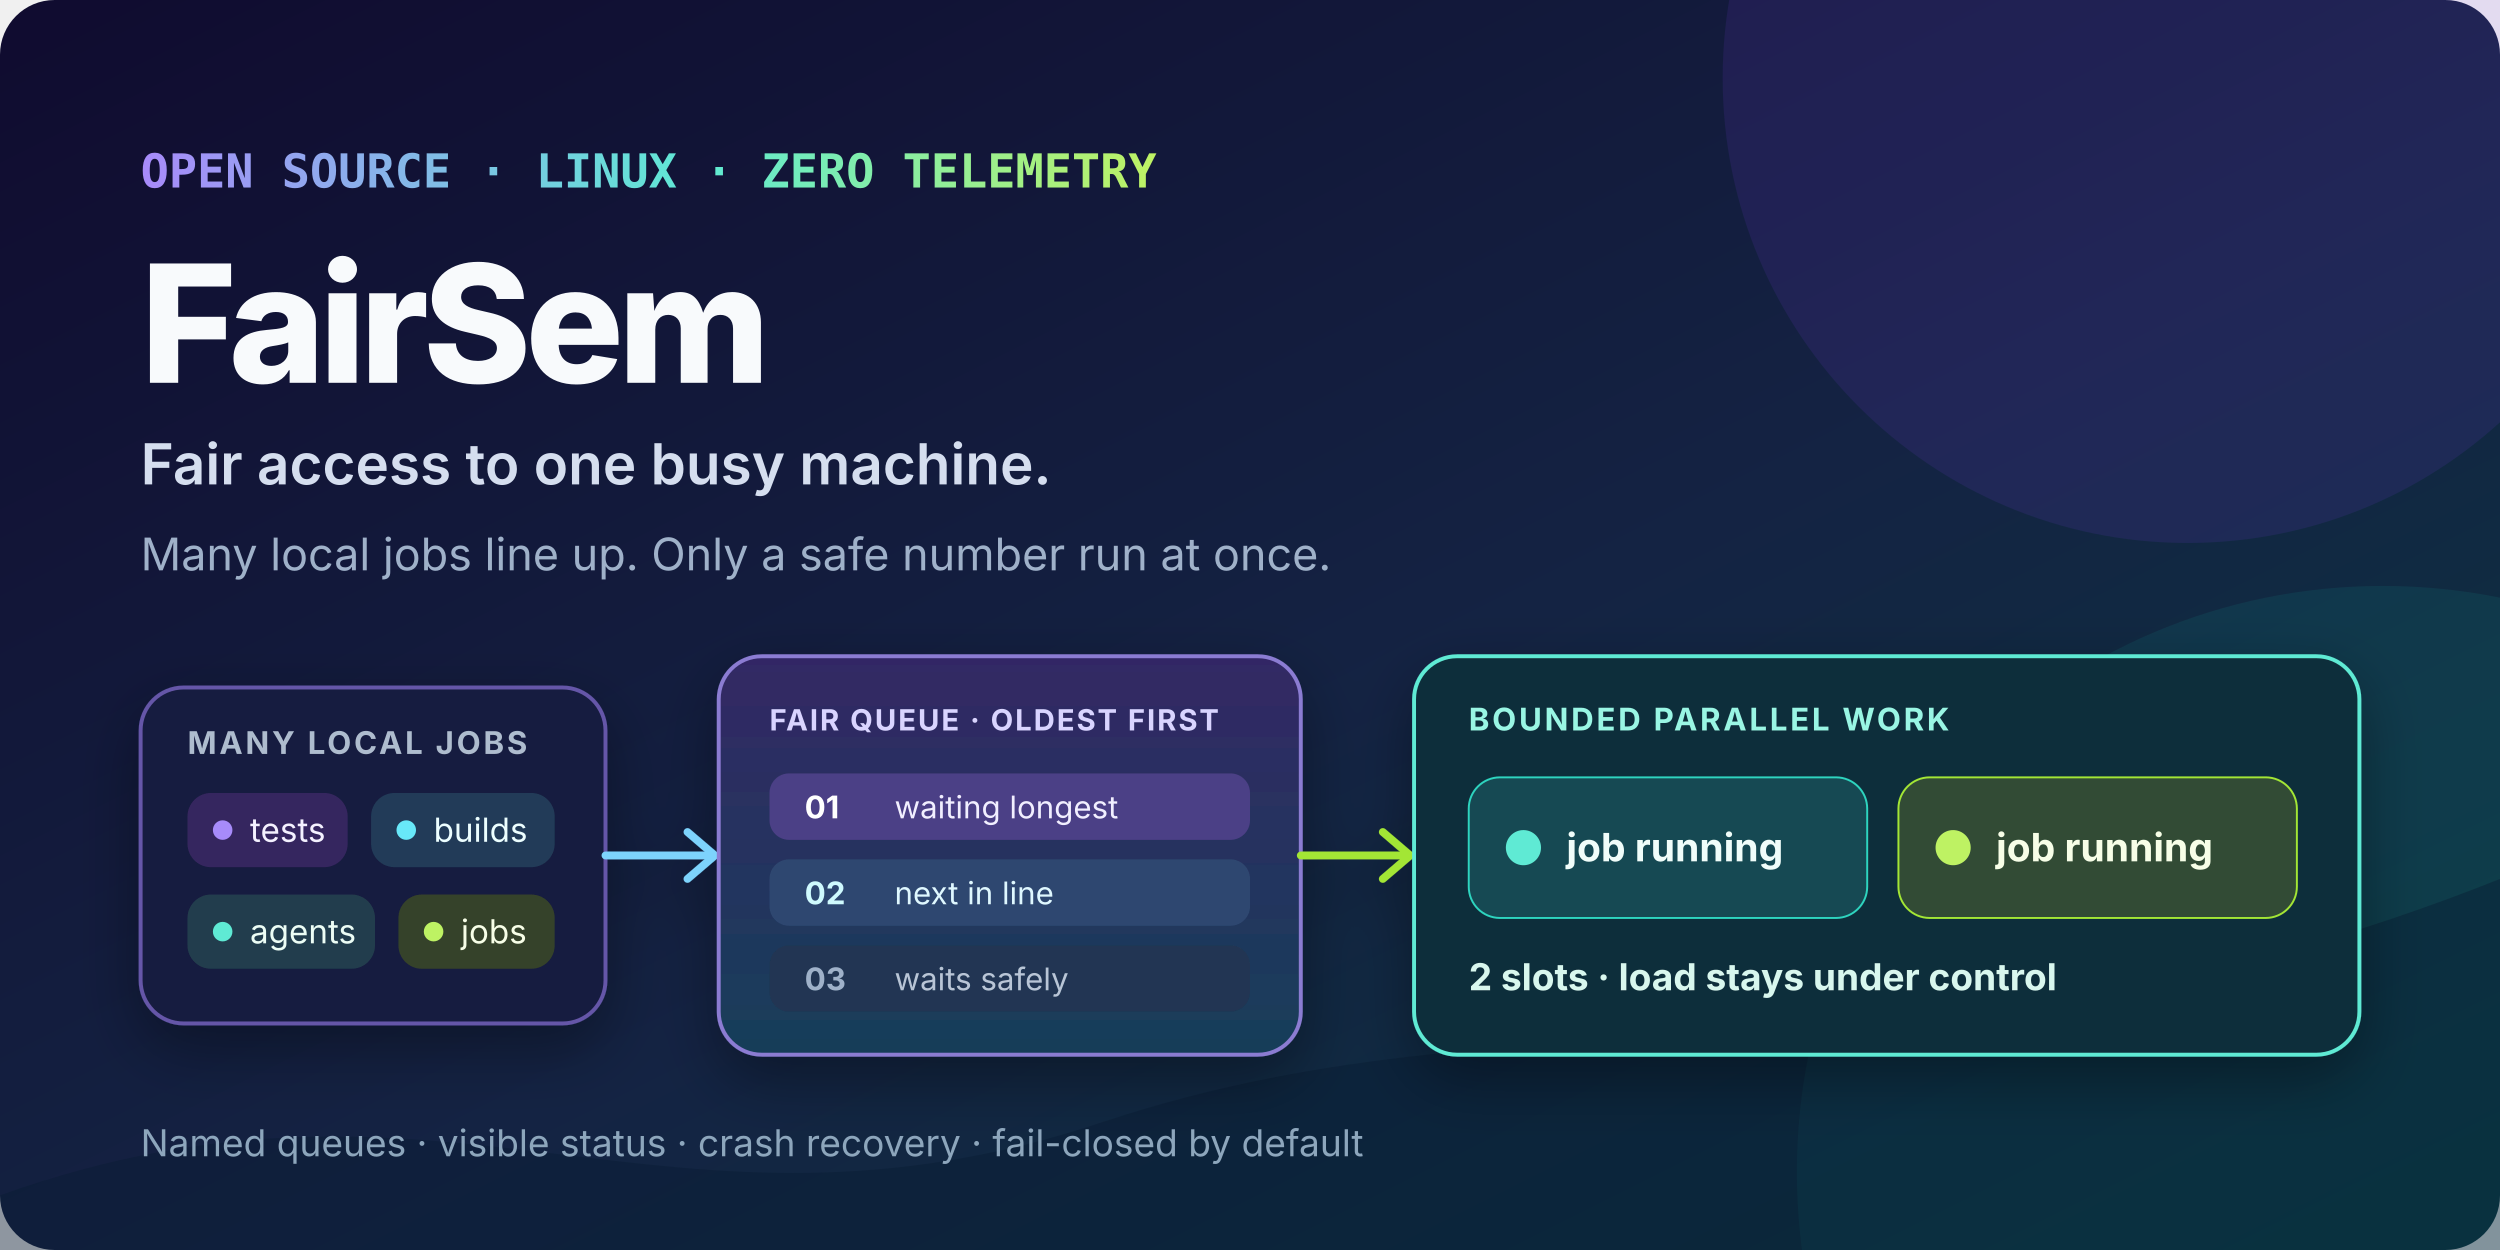
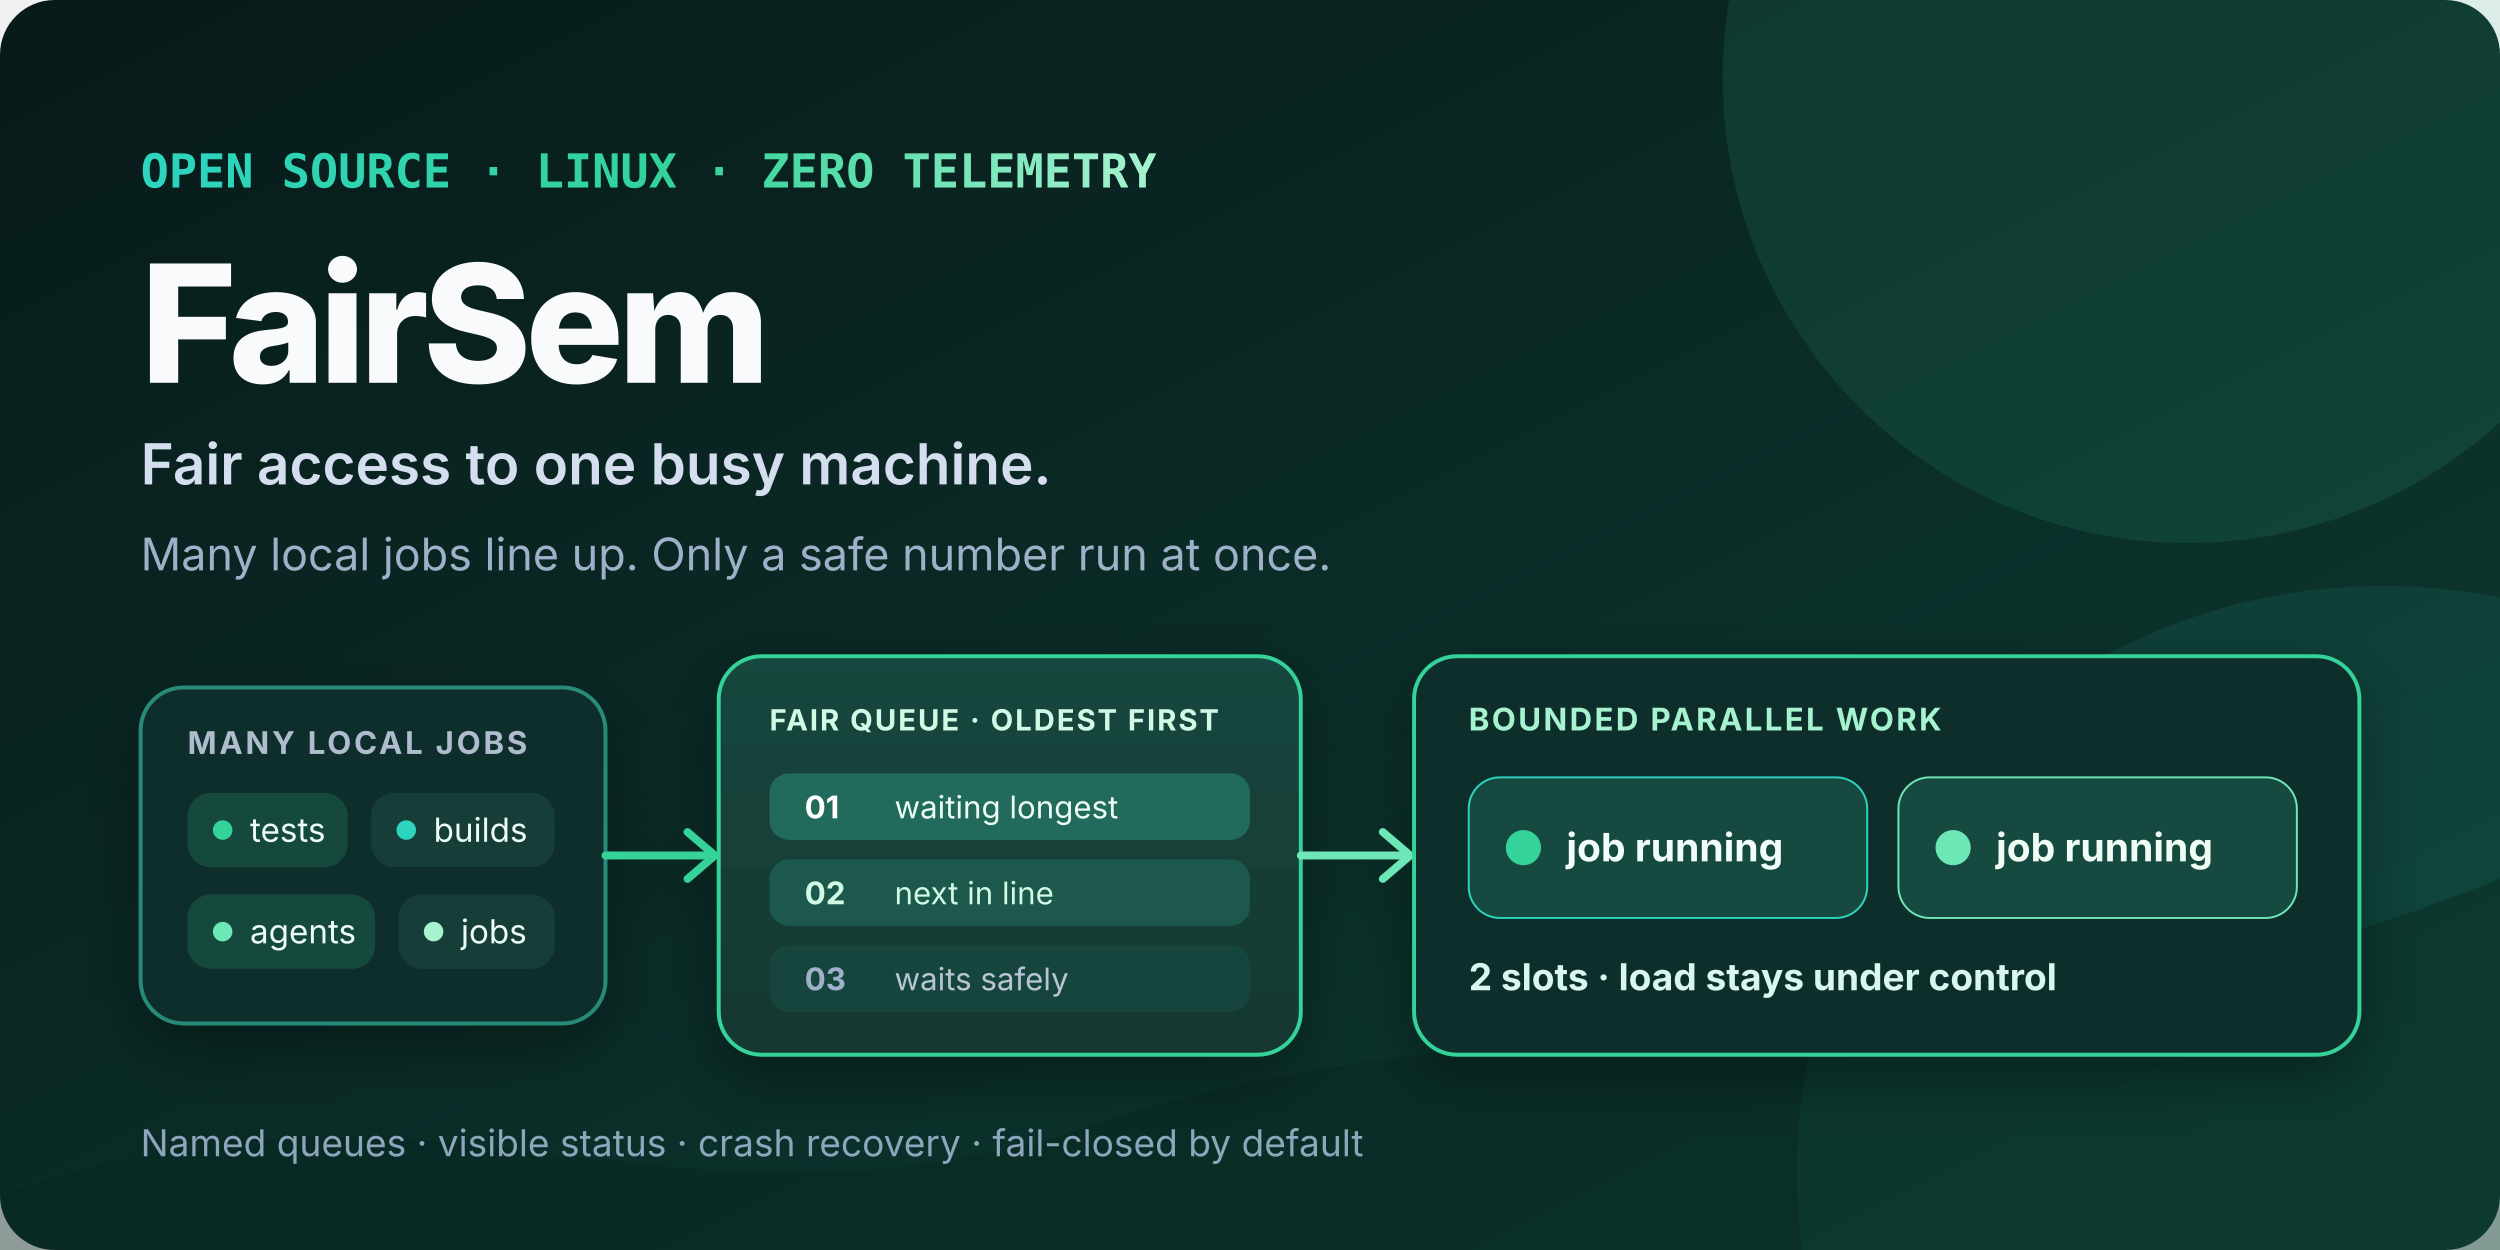
<svg xmlns="http://www.w3.org/2000/svg" width="1280" height="640" viewBox="0 0 1280 640" role="img" aria-labelledby="title description">
  <defs>
    <linearGradient id="background" x1="0" y1="0" x2="1" y2="1">
-       <stop offset="0" stop-color="#100b2f" />
-       <stop offset="0.55" stop-color="#142343" />
-       <stop offset="1" stop-color="#09363f" />
+       <stop offset="0" stop-color="#071a19" />
+       <stop offset="0.55" stop-color="#0b2d28" />
+       <stop offset="1" stop-color="#0d3b31" />
    </linearGradient>
    <linearGradient id="brand" x1="0" y1="0" x2="1" y2="0">
-       <stop offset="0" stop-color="#a78bfa" />
-       <stop offset="0.55" stop-color="#5eead4" />
-       <stop offset="1" stop-color="#bef264" />
+       <stop offset="0" stop-color="#2dd4bf" />
+       <stop offset="0.55" stop-color="#34d399" />
+       <stop offset="1" stop-color="#a7f3d0" />
    </linearGradient>
    <linearGradient id="queue" x1="0" y1="0" x2="0" y2="1">
-       <stop offset="0" stop-color="#332865" />
-       <stop offset="1" stop-color="#173e59" />
+       <stop offset="0" stop-color="#17473f" />
+       <stop offset="1" stop-color="#12372f" />
    </linearGradient>
    <filter id="shadow" x="-20%" y="-20%" width="140%" height="150%">
      <feDropShadow dx="0" dy="12" stdDeviation="16" flood-color="#030712" flood-opacity="0.35" />
    </filter>
  </defs>
  <rect width="1280" height="640" rx="28" fill="url(#background)" />
-   <circle cx="1120" cy="40" r="238" fill="#7c3aed" opacity="0.12" />
-   <circle cx="1220" cy="600" r="300" fill="#14b8a6" opacity="0.10" />
-   <path d="M0 612 C230 530 340 650 566 574 C790 500 984 568 1280 450 V640 H0 Z" fill="#071b31" opacity="0.42" />
+   <circle cx="1120" cy="40" r="238" fill="#34d399" opacity="0.11" />
+   <circle cx="1220" cy="600" r="300" fill="#2dd4bf" opacity="0.09" />
+   <path d="M0 612 C230 530 340 650 566 574 C790 500 984 568 1280 450 V640 H0 Z" fill="#06251f" opacity="0.42" />
  <text x="72" y="96" fill="url(#brand)" font-family="ui-monospace, SFMono-Regular, Menlo, monospace" font-size="24" font-weight="700">OPEN SOURCE · LINUX · ZERO TELEMETRY</text>
  <text x="72" y="196" fill="#f8fafc" font-family="Inter, ui-sans-serif, system-ui, sans-serif" font-size="84" font-weight="800" letter-spacing="-3">FairSem</text>
  <text x="72" y="248" fill="#d5deef" font-family="Inter, ui-sans-serif, system-ui, sans-serif" font-size="29" font-weight="600">Fair access to one busy machine.</text>
  <text x="72" y="292" fill="#9fb1c9" font-family="Inter, ui-sans-serif, system-ui, sans-serif" font-size="23">Many local jobs line up. Only a safe number run at once.</text>
  <g filter="url(#shadow)" font-family="Inter, ui-sans-serif, system-ui, sans-serif">
    <g>
-       <rect x="72" y="352" width="238" height="172" rx="22" fill="#171c3f" stroke="#6556a8" stroke-width="2" />
+       <rect x="72" y="352" width="238" height="172" rx="22" fill="#102f2b" stroke="#278b78" stroke-width="2" />
      <text x="96" y="386" fill="#aebcce" font-size="16" font-weight="700" letter-spacing="1.4">MANY LOCAL JOBS</text>
-       <rect x="96" y="406" width="82" height="38" rx="12" fill="#35265f" />
-       <circle cx="114" cy="425" r="5" fill="#a78bfa" />
-       <text x="128" y="431" fill="#f4f1ff" font-size="17">tests</text>
-       <rect x="190" y="406" width="94" height="38" rx="12" fill="#213b58" />
-       <circle cx="208" cy="425" r="5" fill="#67e8f9" />
-       <text x="222" y="431" fill="#ecfeff" font-size="17">builds</text>
-       <rect x="96" y="458" width="96" height="38" rx="12" fill="#223d4d" />
-       <circle cx="114" cy="477" r="5" fill="#5eead4" />
+       <rect x="96" y="406" width="82" height="38" rx="12" fill="#17483e" />
+       <circle cx="114" cy="425" r="5" fill="#34d399" />
+       <text x="128" y="431" fill="#ecfdf5" font-size="17">tests</text>
+       <rect x="190" y="406" width="94" height="38" rx="12" fill="#153e37" />
+       <circle cx="208" cy="425" r="5" fill="#2dd4bf" />
+       <text x="222" y="431" fill="#ecfdf5" font-size="17">builds</text>
+       <rect x="96" y="458" width="96" height="38" rx="12" fill="#17483e" />
+       <circle cx="114" cy="477" r="5" fill="#6ee7b7" />
      <text x="128" y="483" fill="#ecfdf5" font-size="17">agents</text>
-       <rect x="204" y="458" width="80" height="38" rx="12" fill="#354229" />
-       <circle cx="222" cy="477" r="5" fill="#bef264" />
-       <text x="236" y="483" fill="#f7fee7" font-size="17">jobs</text>
+       <rect x="204" y="458" width="80" height="38" rx="12" fill="#153e37" />
+       <circle cx="222" cy="477" r="5" fill="#a7f3d0" />
+       <text x="236" y="483" fill="#ecfdf5" font-size="17">jobs</text>
    </g>
-     <path d="M310 438 H364" fill="none" stroke="#7dd3fc" stroke-width="4" stroke-linecap="round" />
-     <path d="M352 426 L366 438 L352 450" fill="none" stroke="#7dd3fc" stroke-width="4" stroke-linecap="round" stroke-linejoin="round" />
+     <path d="M310 438 H364" fill="none" stroke="#34d399" stroke-width="4" stroke-linecap="round" />
+     <path d="M352 426 L366 438 L352 450" fill="none" stroke="#34d399" stroke-width="4" stroke-linecap="round" stroke-linejoin="round" />
    <g>
-       <rect x="368" y="336" width="298" height="204" rx="22" fill="url(#queue)" stroke="#8b7bd2" stroke-width="2" />
-       <text x="394" y="374" fill="#d9d4ff" font-size="15" font-weight="700" letter-spacing="1">FAIR QUEUE · OLDEST FIRST</text>
-       <rect x="394" y="396" width="246" height="34" rx="10" fill="#4c3f86" />
+       <rect x="368" y="336" width="298" height="204" rx="22" fill="url(#queue)" stroke="#34d399" stroke-width="2" />
+       <text x="394" y="374" fill="#d1fae5" font-size="15" font-weight="700" letter-spacing="1">FAIR QUEUE · OLDEST FIRST</text>
+       <rect x="394" y="396" width="246" height="34" rx="10" fill="#246b5b" />
      <text x="412" y="419" fill="#ffffff" font-size="16" font-weight="700">01</text>
-       <text x="458" y="419" fill="#f1efff" font-size="16">waiting longest</text>
-       <rect x="394" y="440" width="246" height="34" rx="10" fill="#2f4770" />
-       <text x="412" y="463" fill="#cffafe" font-size="16" font-weight="700">02</text>
-       <text x="458" y="463" fill="#dff8ff" font-size="16">next in line</text>
-       <rect x="394" y="484" width="246" height="34" rx="10" fill="#203653" />
+       <text x="458" y="419" fill="#ecfdf5" font-size="16">waiting longest</text>
+       <rect x="394" y="440" width="246" height="34" rx="10" fill="#1e584c" />
+       <text x="412" y="463" fill="#d1fae5" font-size="16" font-weight="700">02</text>
+       <text x="458" y="463" fill="#d1fae5" font-size="16">next in line</text>
+       <rect x="394" y="484" width="246" height="34" rx="10" fill="#17453c" />
      <text x="412" y="507" fill="#9fb1c9" font-size="16" font-weight="700">03</text>
      <text x="458" y="507" fill="#b9c5d6" font-size="16">waits safely</text>
    </g>
-     <path d="M666 438 H720" fill="none" stroke="#a3e635" stroke-width="4" stroke-linecap="round" />
-     <path d="M708 426 L722 438 L708 450" fill="none" stroke="#a3e635" stroke-width="4" stroke-linecap="round" stroke-linejoin="round" />
+     <path d="M666 438 H720" fill="none" stroke="#6ee7b7" stroke-width="4" stroke-linecap="round" />
+     <path d="M708 426 L722 438 L708 450" fill="none" stroke="#6ee7b7" stroke-width="4" stroke-linecap="round" stroke-linejoin="round" />
    <g>
-       <rect x="724" y="336" width="484" height="204" rx="22" fill="#102f3b" stroke="#5eead4" stroke-width="2" />
-       <text x="752" y="374" fill="#99f6e4" font-size="16" font-weight="700" letter-spacing="1.4">BOUNDED PARALLEL WORK</text>
-       <rect x="752" y="398" width="204" height="72" rx="16" fill="#174a52" stroke="#2dd4bf" />
-       <circle cx="780" cy="434" r="9" fill="#5eead4" />
+       <rect x="724" y="336" width="484" height="204" rx="22" fill="#102f2b" stroke="#34d399" stroke-width="2" />
+       <text x="752" y="374" fill="#a7f3d0" font-size="16" font-weight="700" letter-spacing="1.2">BOUNDED PARALLEL WORK</text>
+       <rect x="752" y="398" width="204" height="72" rx="16" fill="#174a40" stroke="#2dd4bf" />
+       <circle cx="780" cy="434" r="9" fill="#34d399" />
      <text x="802" y="441" fill="#f0fdfa" font-size="20" font-weight="700">job running</text>
-       <rect x="972" y="398" width="204" height="72" rx="16" fill="#314b35" stroke="#a3e635" />
-       <circle cx="1000" cy="434" r="9" fill="#bef264" />
-       <text x="1022" y="441" fill="#f7fee7" font-size="20" font-weight="700">job running</text>
+       <rect x="972" y="398" width="204" height="72" rx="16" fill="#174a40" stroke="#6ee7b7" />
+       <circle cx="1000" cy="434" r="9" fill="#6ee7b7" />
+       <text x="1022" y="441" fill="#f0fdf4" font-size="20" font-weight="700">job running</text>
      <text x="752" y="507" fill="#d8f7ee" font-size="19" font-weight="700">2 slots · load stays under control</text>
    </g>
  </g>
  <text x="72" y="592" fill="#8da6bc" font-family="Inter, ui-sans-serif, system-ui, sans-serif" font-size="19">Named queues · visible status · crash recovery · fail-closed by default</text>
</svg>
